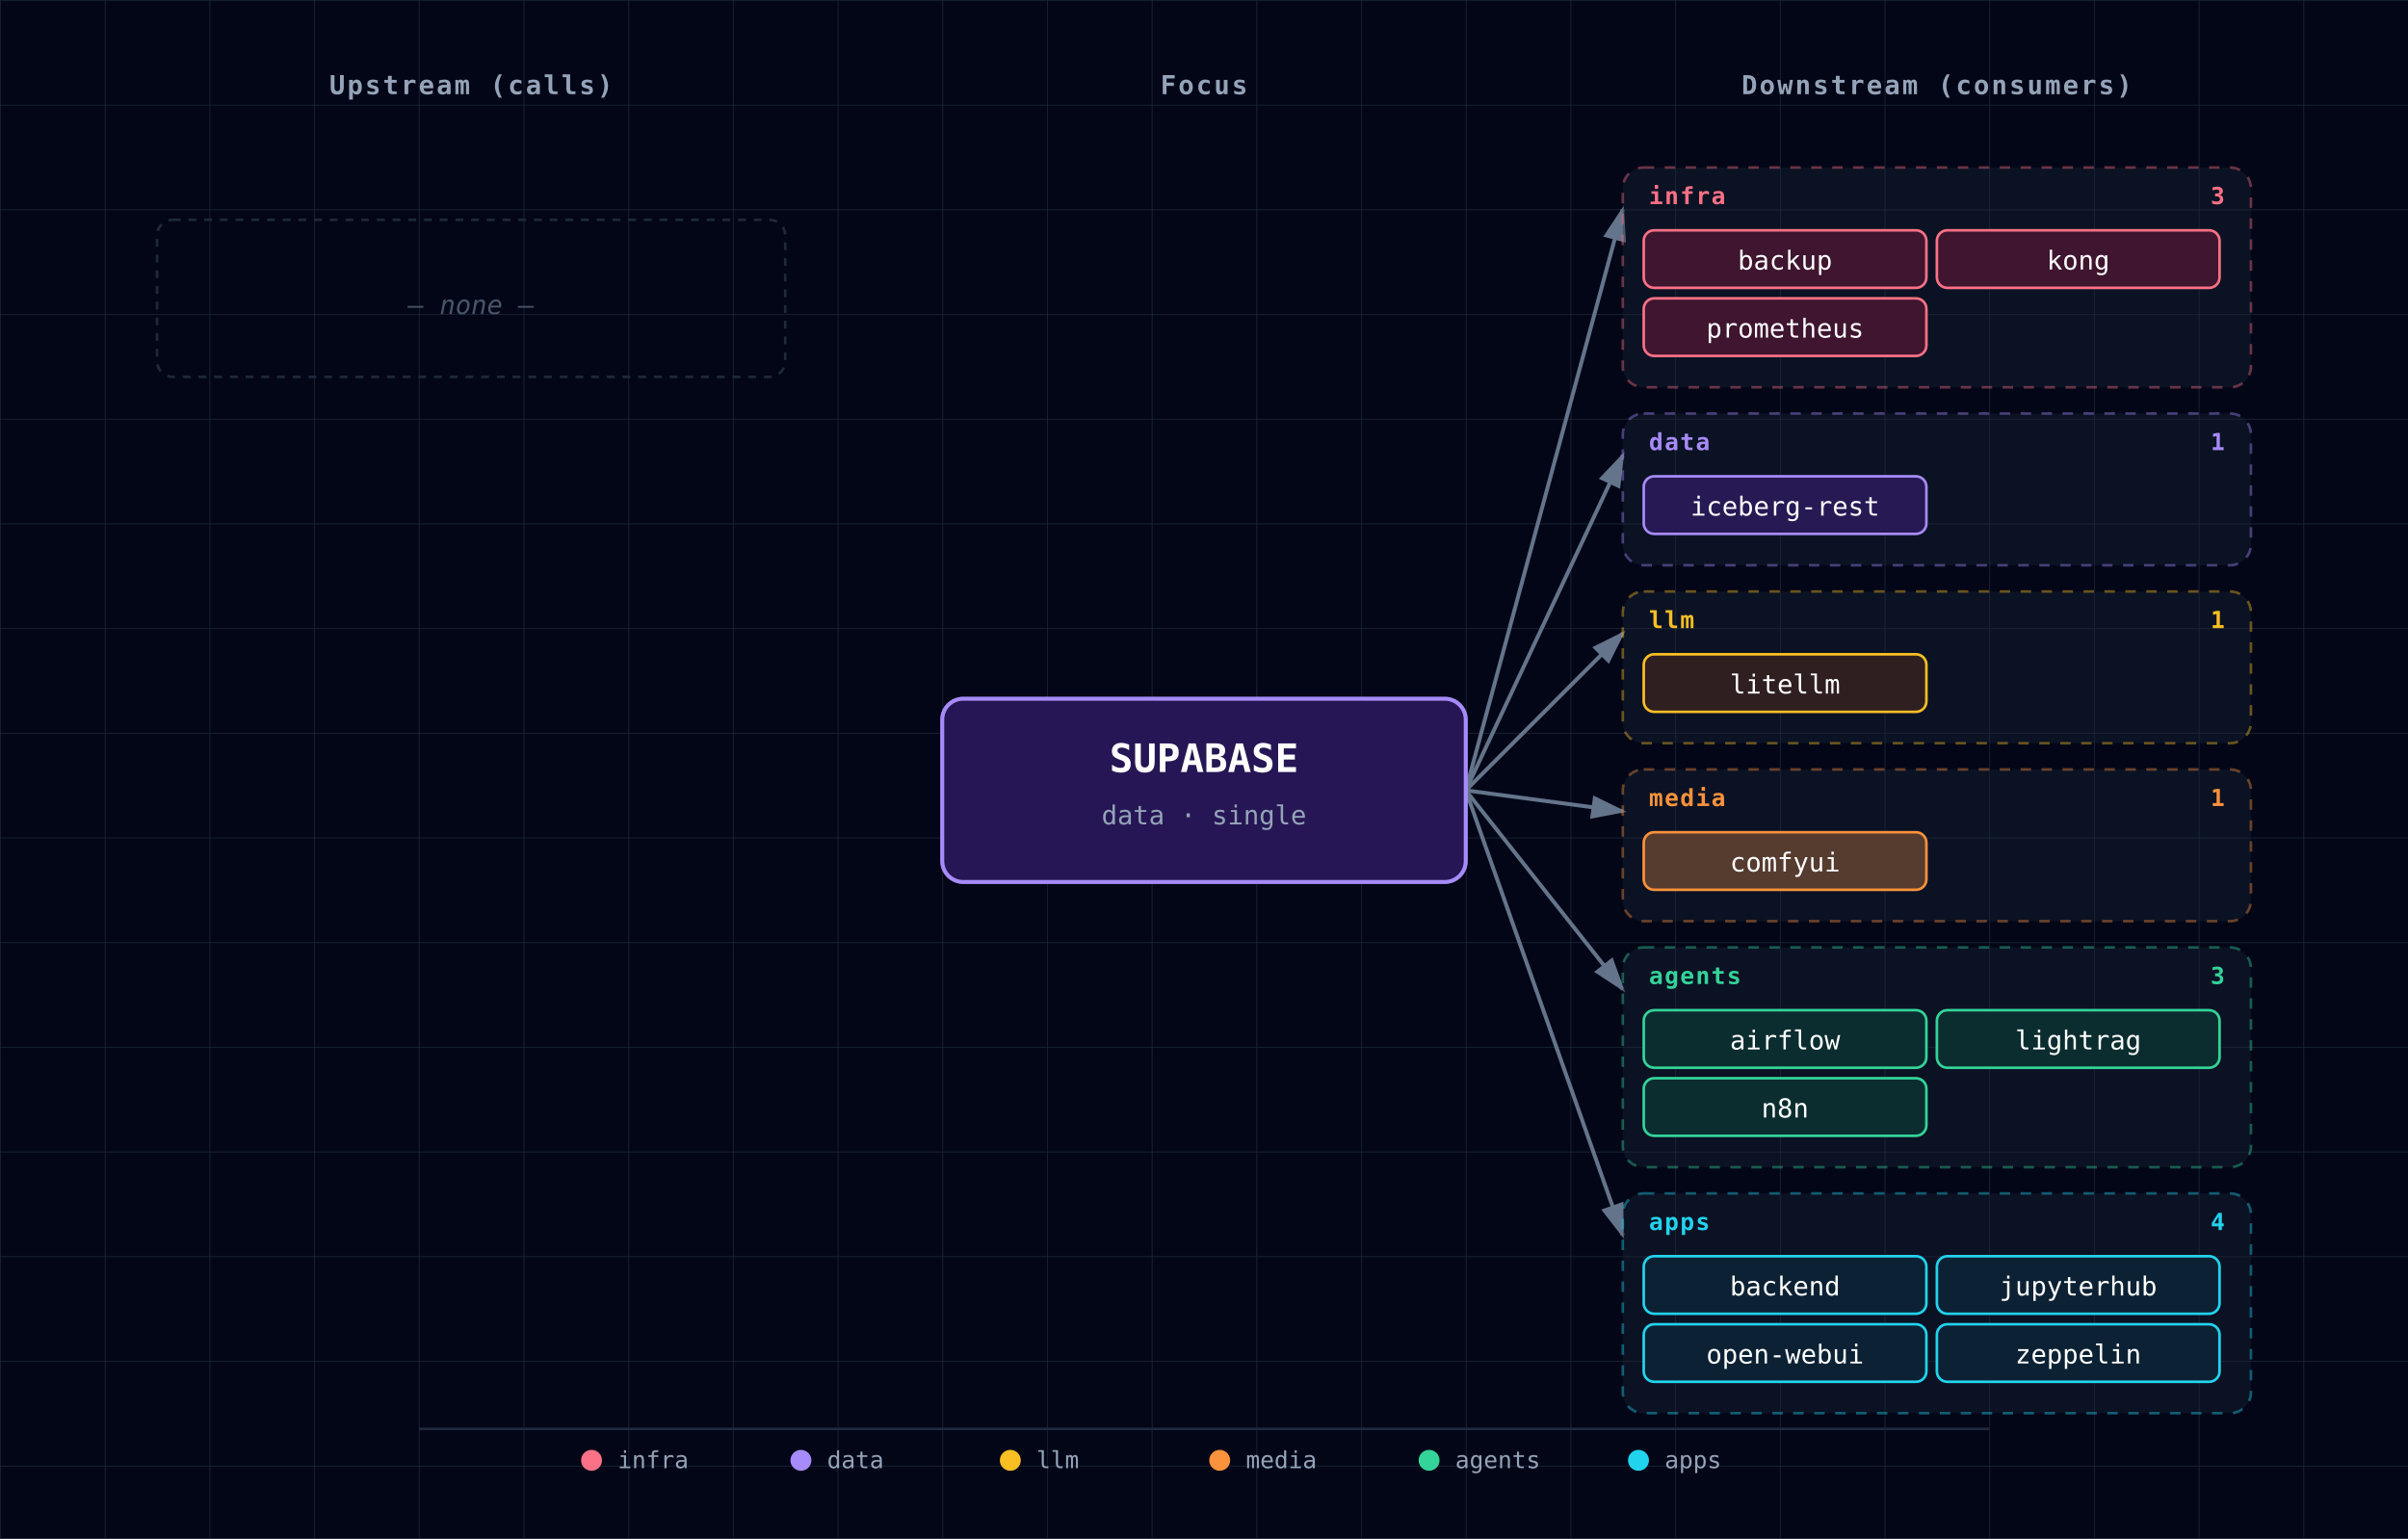
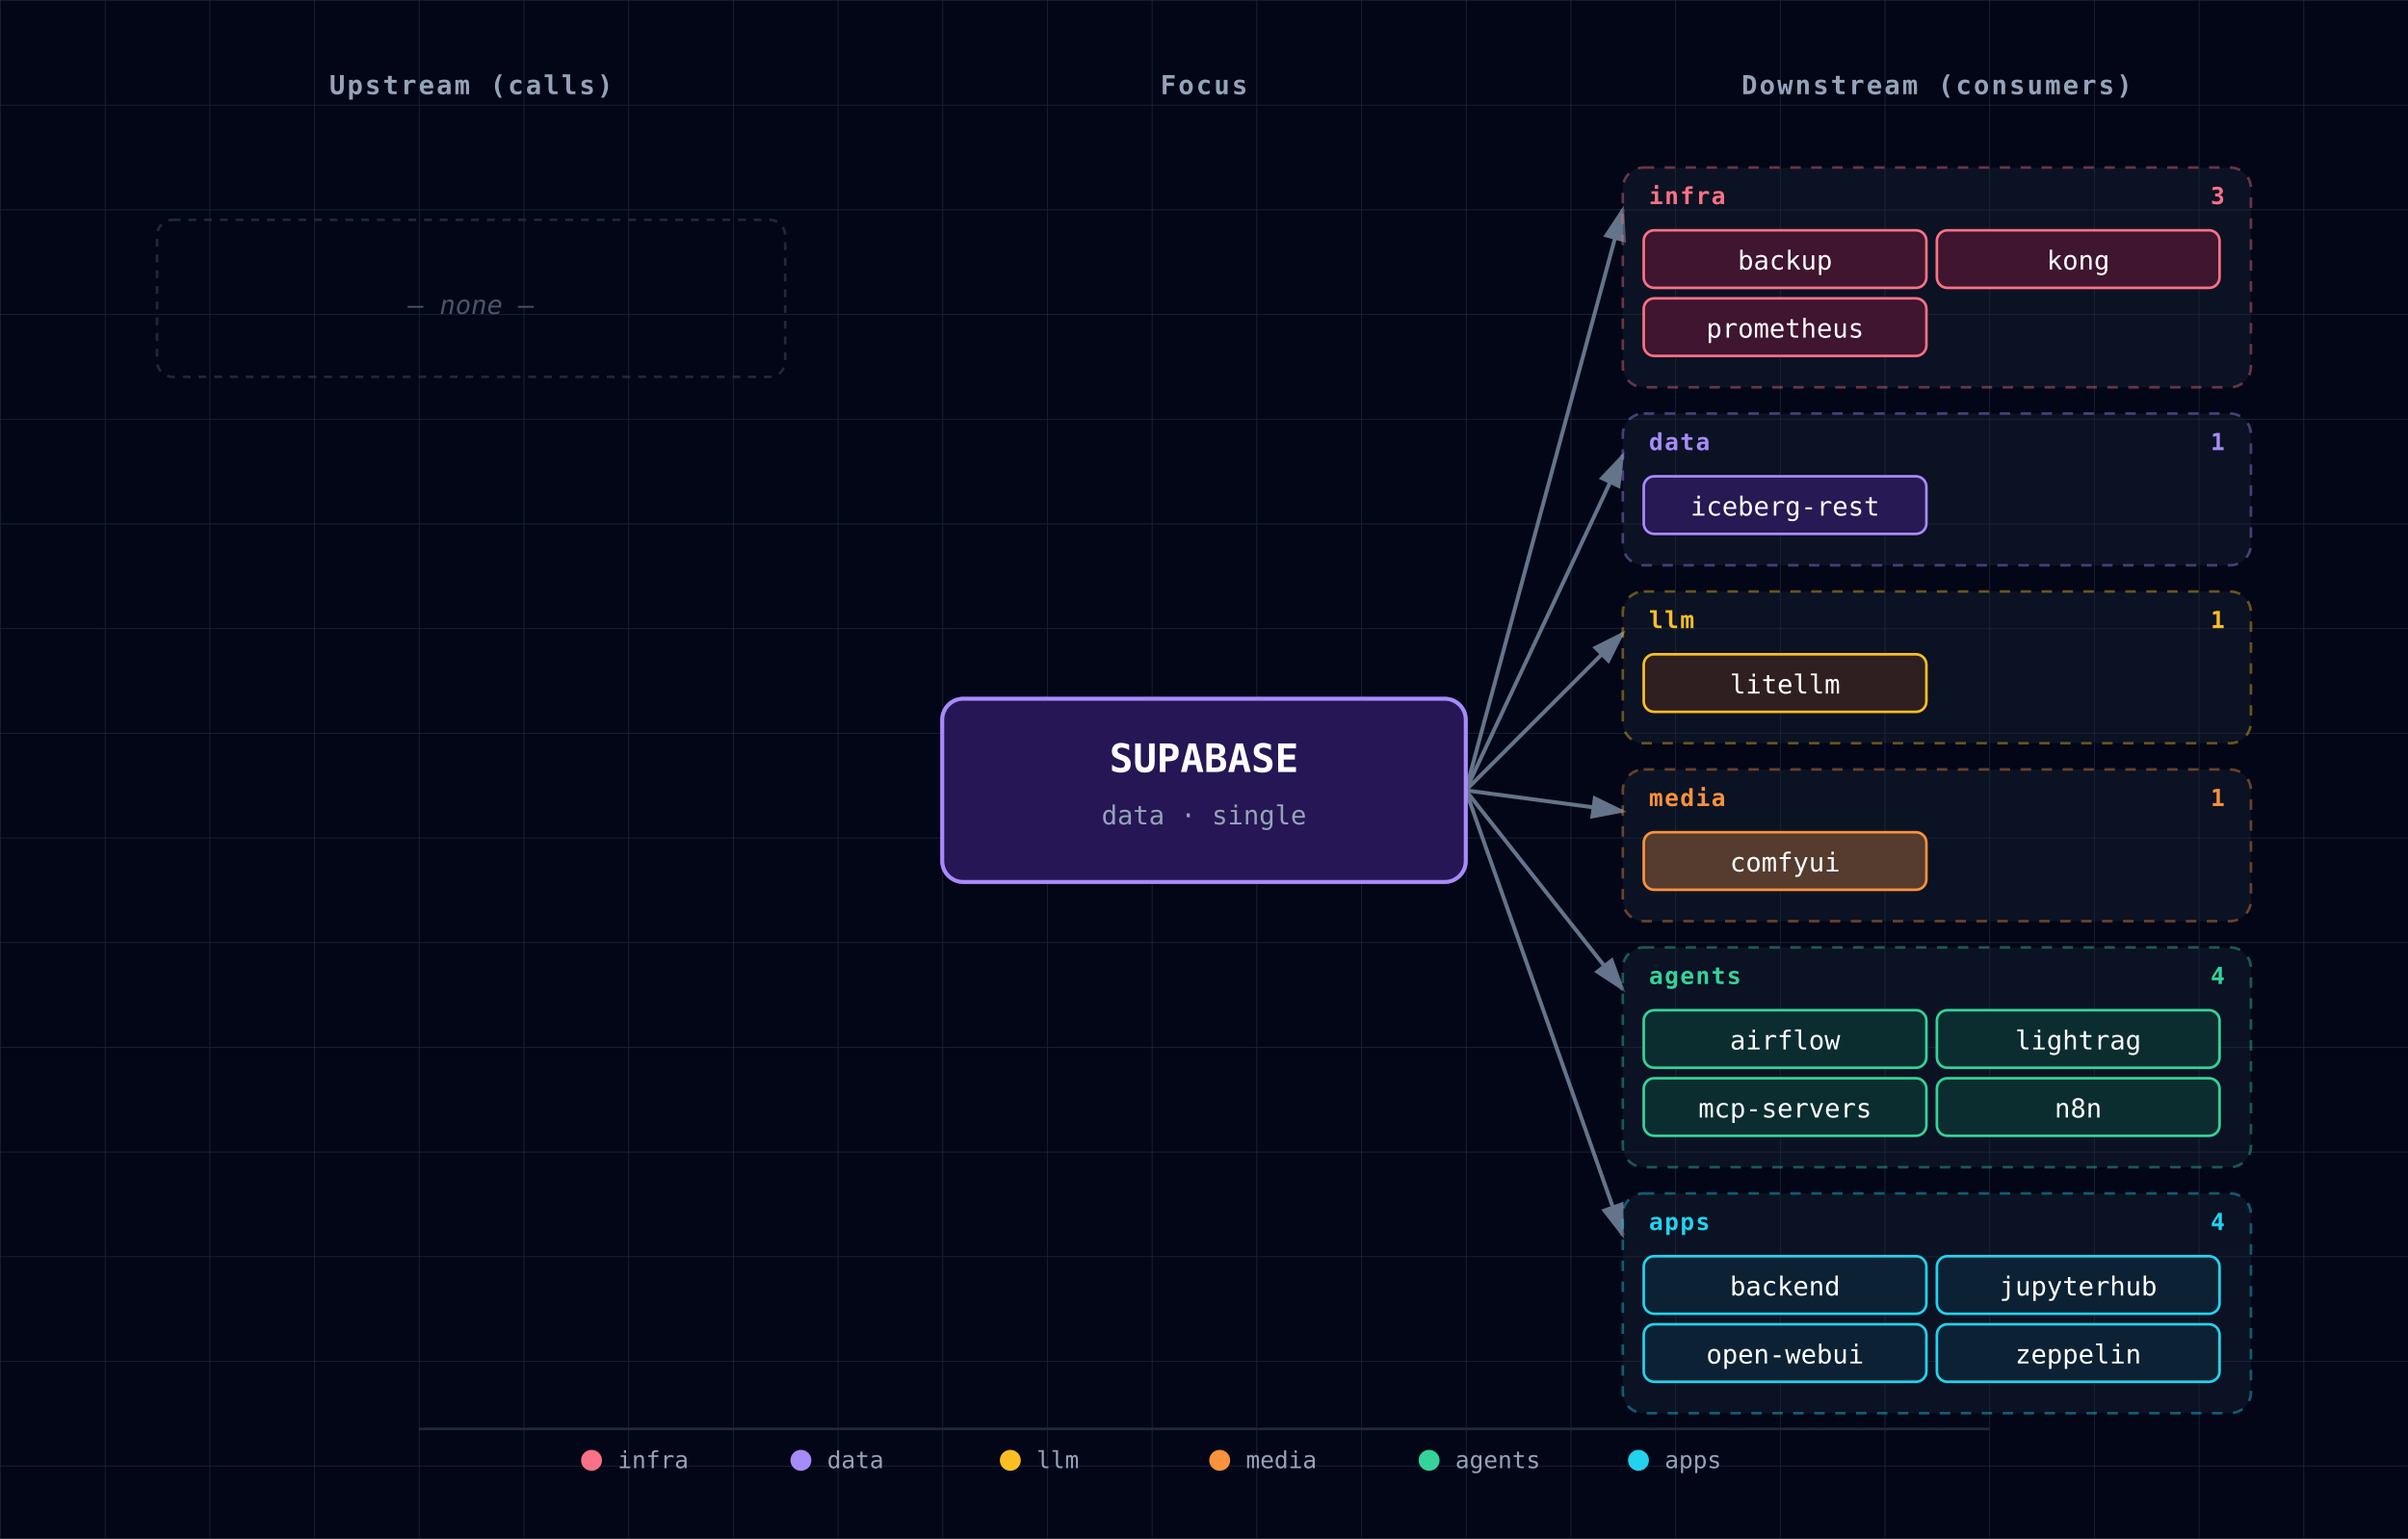
<svg xmlns="http://www.w3.org/2000/svg" viewBox="0 0 920 588" font-family="'JetBrains Mono', 'Fira Code', Menlo, Consolas, monospace">
  <defs>
    <pattern id="grid" width="40" height="40" patternUnits="userSpaceOnUse">
      <path d="M 40 0 L 0 0 0 40" fill="none" stroke="#1e293b" stroke-width="0.5" />
    </pattern>
    <marker id="arrowhead" markerWidth="9" markerHeight="6" refX="8" refY="3" orient="auto">
      <polygon points="0 0, 9 3, 0 6" fill="#64748b" />
    </marker>
    <filter id="focus-glow" x="-50%" y="-50%" width="200%" height="200%">
      <feGaussianBlur in="SourceAlpha" stdDeviation="6" />
      <feFlood flood-color="#a78bfa" flood-opacity="0.6" />
      <feComposite in2="SourceAlpha" operator="in" />
      <feMerge>
        <feMergeNode />
        <feMergeNode in="SourceGraphic" />
      </feMerge>
    </filter>
  </defs>
  <rect width="920" height="588" fill="#020617" />
  <rect width="920" height="588" fill="url(#grid)" />
  <text x="180" y="36" fill="#94a3b8" font-size="10" font-weight="600" text-anchor="middle" letter-spacing="0.08em">Upstream (calls)</text>
  <text x="460" y="36" fill="#94a3b8" font-size="10" font-weight="600" text-anchor="middle" letter-spacing="0.08em">Focus</text>
  <text x="740" y="36" fill="#94a3b8" font-size="10" font-weight="600" text-anchor="middle" letter-spacing="0.08em">Downstream (consumers)</text>
  <line x1="560" y1="302" x2="620" y2="80" stroke="#64748b" stroke-width="1.5" marker-end="url(#arrowhead)" />
  <line x1="560" y1="302" x2="620" y2="174" stroke="#64748b" stroke-width="1.5" marker-end="url(#arrowhead)" />
  <line x1="560" y1="302" x2="620" y2="242" stroke="#64748b" stroke-width="1.5" marker-end="url(#arrowhead)" />
  <line x1="560" y1="302" x2="620" y2="310" stroke="#64748b" stroke-width="1.5" marker-end="url(#arrowhead)" />
  <line x1="560" y1="302" x2="620" y2="378" stroke="#64748b" stroke-width="1.5" marker-end="url(#arrowhead)" />
  <line x1="560" y1="302" x2="620" y2="472" stroke="#64748b" stroke-width="1.5" marker-end="url(#arrowhead)" />
  <g>
    <rect x="60" y="84" width="240" height="60" rx="6" fill="none" stroke="#1e293b" stroke-width="1" stroke-dasharray="3,3" />
    <text x="180" y="120" fill="#475569" font-size="10" font-style="italic" text-anchor="middle">— none —</text>
  </g>
  <g>
    <g class="cluster">
      <rect x="620" y="64" width="240" height="84" rx="8" fill="rgba(30,41,59,0.35)" stroke="#fb7185" stroke-width="1" stroke-dasharray="4,4" stroke-opacity="0.4" />
      <text x="630" y="78" fill="#fb7185" font-size="9" font-weight="700" text-anchor="start" style="letter-spacing:0.06em;text-transform:uppercase;">infra</text>
      <text x="850" y="78" fill="#fb7185" font-size="9" font-weight="600" text-anchor="end">3</text>
    </g>
    <g>
      <rect x="628" y="88" width="108" height="22" rx="4" fill="#0f172a" />
      <rect x="628" y="88" width="108" height="22" rx="4" fill="rgba(136, 19, 55, 0.4)" stroke="#fb7185" stroke-width="1" />
      <text x="682" y="103" fill="white" font-size="10" text-anchor="middle">backup</text>
    </g>
    <g>
      <rect x="740" y="88" width="108" height="22" rx="4" fill="#0f172a" />
      <rect x="740" y="88" width="108" height="22" rx="4" fill="rgba(136, 19, 55, 0.4)" stroke="#fb7185" stroke-width="1" />
      <text x="794" y="103" fill="white" font-size="10" text-anchor="middle">kong</text>
    </g>
    <g>
      <rect x="628" y="114" width="108" height="22" rx="4" fill="#0f172a" />
      <rect x="628" y="114" width="108" height="22" rx="4" fill="rgba(136, 19, 55, 0.4)" stroke="#fb7185" stroke-width="1" />
      <text x="682" y="129" fill="white" font-size="10" text-anchor="middle">prometheus</text>
    </g>
    <g class="cluster">
      <rect x="620" y="158" width="240" height="58" rx="8" fill="rgba(30,41,59,0.35)" stroke="#a78bfa" stroke-width="1" stroke-dasharray="4,4" stroke-opacity="0.4" />
      <text x="630" y="172" fill="#a78bfa" font-size="9" font-weight="700" text-anchor="start" style="letter-spacing:0.06em;text-transform:uppercase;">data</text>
      <text x="850" y="172" fill="#a78bfa" font-size="9" font-weight="600" text-anchor="end">1</text>
    </g>
    <g>
      <rect x="628" y="182" width="108" height="22" rx="4" fill="#0f172a" />
      <rect x="628" y="182" width="108" height="22" rx="4" fill="rgba(76, 29, 149, 0.4)" stroke="#a78bfa" stroke-width="1" />
      <text x="682" y="197" fill="white" font-size="10" text-anchor="middle">iceberg-rest</text>
    </g>
    <g class="cluster">
      <rect x="620" y="226" width="240" height="58" rx="8" fill="rgba(30,41,59,0.35)" stroke="#fbbf24" stroke-width="1" stroke-dasharray="4,4" stroke-opacity="0.4" />
      <text x="630" y="240" fill="#fbbf24" font-size="9" font-weight="700" text-anchor="start" style="letter-spacing:0.06em;text-transform:uppercase;">llm</text>
      <text x="850" y="240" fill="#fbbf24" font-size="9" font-weight="600" text-anchor="end">1</text>
    </g>
    <g>
      <rect x="628" y="250" width="108" height="22" rx="4" fill="#0f172a" />
      <rect x="628" y="250" width="108" height="22" rx="4" fill="rgba(120, 53, 15, 0.3)" stroke="#fbbf24" stroke-width="1" />
      <text x="682" y="265" fill="white" font-size="10" text-anchor="middle">litellm</text>
    </g>
    <g class="cluster">
      <rect x="620" y="294" width="240" height="58" rx="8" fill="rgba(30,41,59,0.35)" stroke="#fb923c" stroke-width="1" stroke-dasharray="4,4" stroke-opacity="0.4" />
      <text x="630" y="308" fill="#fb923c" font-size="9" font-weight="700" text-anchor="start" style="letter-spacing:0.06em;text-transform:uppercase;">media</text>
      <text x="850" y="308" fill="#fb923c" font-size="9" font-weight="600" text-anchor="end">1</text>
    </g>
    <g>
      <rect x="628" y="318" width="108" height="22" rx="4" fill="#0f172a" />
      <rect x="628" y="318" width="108" height="22" rx="4" fill="rgba(251, 146, 60, 0.3)" stroke="#fb923c" stroke-width="1" />
      <text x="682" y="333" fill="white" font-size="10" text-anchor="middle">comfyui</text>
    </g>
    <g class="cluster">
      <rect x="620" y="362" width="240" height="84" rx="8" fill="rgba(30,41,59,0.35)" stroke="#34d399" stroke-width="1" stroke-dasharray="4,4" stroke-opacity="0.4" />
      <text x="630" y="376" fill="#34d399" font-size="9" font-weight="700" text-anchor="start" style="letter-spacing:0.06em;text-transform:uppercase;">agents</text>
-       <text x="850" y="376" fill="#34d399" font-size="9" font-weight="600" text-anchor="end">3</text>
+       <text x="850" y="376" fill="#34d399" font-size="9" font-weight="600" text-anchor="end">4</text>
    </g>
    <g>
      <rect x="628" y="386" width="108" height="22" rx="4" fill="#0f172a" />
      <rect x="628" y="386" width="108" height="22" rx="4" fill="rgba(6, 78, 59, 0.4)" stroke="#34d399" stroke-width="1" />
      <text x="682" y="401" fill="white" font-size="10" text-anchor="middle">airflow</text>
    </g>
    <g>
      <rect x="740" y="386" width="108" height="22" rx="4" fill="#0f172a" />
      <rect x="740" y="386" width="108" height="22" rx="4" fill="rgba(6, 78, 59, 0.4)" stroke="#34d399" stroke-width="1" />
      <text x="794" y="401" fill="white" font-size="10" text-anchor="middle">lightrag</text>
    </g>
    <g>
      <rect x="628" y="412" width="108" height="22" rx="4" fill="#0f172a" />
      <rect x="628" y="412" width="108" height="22" rx="4" fill="rgba(6, 78, 59, 0.4)" stroke="#34d399" stroke-width="1" />
-       <text x="682" y="427" fill="white" font-size="10" text-anchor="middle">n8n</text>
+       <text x="682" y="427" fill="white" font-size="10" text-anchor="middle">mcp-servers</text>
+     </g>
+     <g>
+       <rect x="740" y="412" width="108" height="22" rx="4" fill="#0f172a" />
+       <rect x="740" y="412" width="108" height="22" rx="4" fill="rgba(6, 78, 59, 0.4)" stroke="#34d399" stroke-width="1" />
+       <text x="794" y="427" fill="white" font-size="10" text-anchor="middle">n8n</text>
    </g>
    <g class="cluster">
      <rect x="620" y="456" width="240" height="84" rx="8" fill="rgba(30,41,59,0.35)" stroke="#22d3ee" stroke-width="1" stroke-dasharray="4,4" stroke-opacity="0.4" />
      <text x="630" y="470" fill="#22d3ee" font-size="9" font-weight="700" text-anchor="start" style="letter-spacing:0.06em;text-transform:uppercase;">apps</text>
      <text x="850" y="470" fill="#22d3ee" font-size="9" font-weight="600" text-anchor="end">4</text>
    </g>
    <g>
      <rect x="628" y="480" width="108" height="22" rx="4" fill="#0f172a" />
      <rect x="628" y="480" width="108" height="22" rx="4" fill="rgba(8, 51, 68, 0.4)" stroke="#22d3ee" stroke-width="1" />
      <text x="682" y="495" fill="white" font-size="10" text-anchor="middle">backend</text>
    </g>
    <g>
      <rect x="740" y="480" width="108" height="22" rx="4" fill="#0f172a" />
      <rect x="740" y="480" width="108" height="22" rx="4" fill="rgba(8, 51, 68, 0.4)" stroke="#22d3ee" stroke-width="1" />
      <text x="794" y="495" fill="white" font-size="10" text-anchor="middle">jupyterhub</text>
    </g>
    <g>
      <rect x="628" y="506" width="108" height="22" rx="4" fill="#0f172a" />
      <rect x="628" y="506" width="108" height="22" rx="4" fill="rgba(8, 51, 68, 0.4)" stroke="#22d3ee" stroke-width="1" />
      <text x="682" y="521" fill="white" font-size="10" text-anchor="middle">open-webui</text>
    </g>
    <g>
      <rect x="740" y="506" width="108" height="22" rx="4" fill="#0f172a" />
      <rect x="740" y="506" width="108" height="22" rx="4" fill="rgba(8, 51, 68, 0.4)" stroke="#22d3ee" stroke-width="1" />
      <text x="794" y="521" fill="white" font-size="10" text-anchor="middle">zeppelin</text>
    </g>
  </g>
  <g class="focus" filter="url(#focus-glow)">
    <rect x="360" y="267" width="200" height="70" rx="8" fill="#0f172a" />
    <rect x="360" y="267" width="200" height="70" rx="8" fill="rgba(76, 29, 149, 0.4)" stroke="#a78bfa" stroke-width="1.5" />
    <text x="460" y="295" fill="white" font-size="15" font-weight="700" text-anchor="middle">SUPABASE</text>
    <text x="460" y="315" fill="#94a3b8" font-size="10" text-anchor="middle">data · single</text>
  </g>
  <g class="legend">
    <line x1="160" y1="546" x2="760" y2="546" stroke="#1e293b" stroke-width="1" />
    <circle cx="226" cy="558" r="4" fill="#fb7185" />
    <text x="236" y="561" fill="#94a3b8" font-size="9" font-weight="400" text-anchor="start">infra</text>
    <circle cx="306" cy="558" r="4" fill="#a78bfa" />
    <text x="316" y="561" fill="#94a3b8" font-size="9" font-weight="400" text-anchor="start">data</text>
    <circle cx="386" cy="558" r="4" fill="#fbbf24" />
    <text x="396" y="561" fill="#94a3b8" font-size="9" font-weight="400" text-anchor="start">llm</text>
    <circle cx="466" cy="558" r="4" fill="#fb923c" />
    <text x="476" y="561" fill="#94a3b8" font-size="9" font-weight="400" text-anchor="start">media</text>
    <circle cx="546" cy="558" r="4" fill="#34d399" />
    <text x="556" y="561" fill="#94a3b8" font-size="9" font-weight="400" text-anchor="start">agents</text>
    <circle cx="626" cy="558" r="4" fill="#22d3ee" />
    <text x="636" y="561" fill="#94a3b8" font-size="9" font-weight="400" text-anchor="start">apps</text>
  </g>
</svg>
